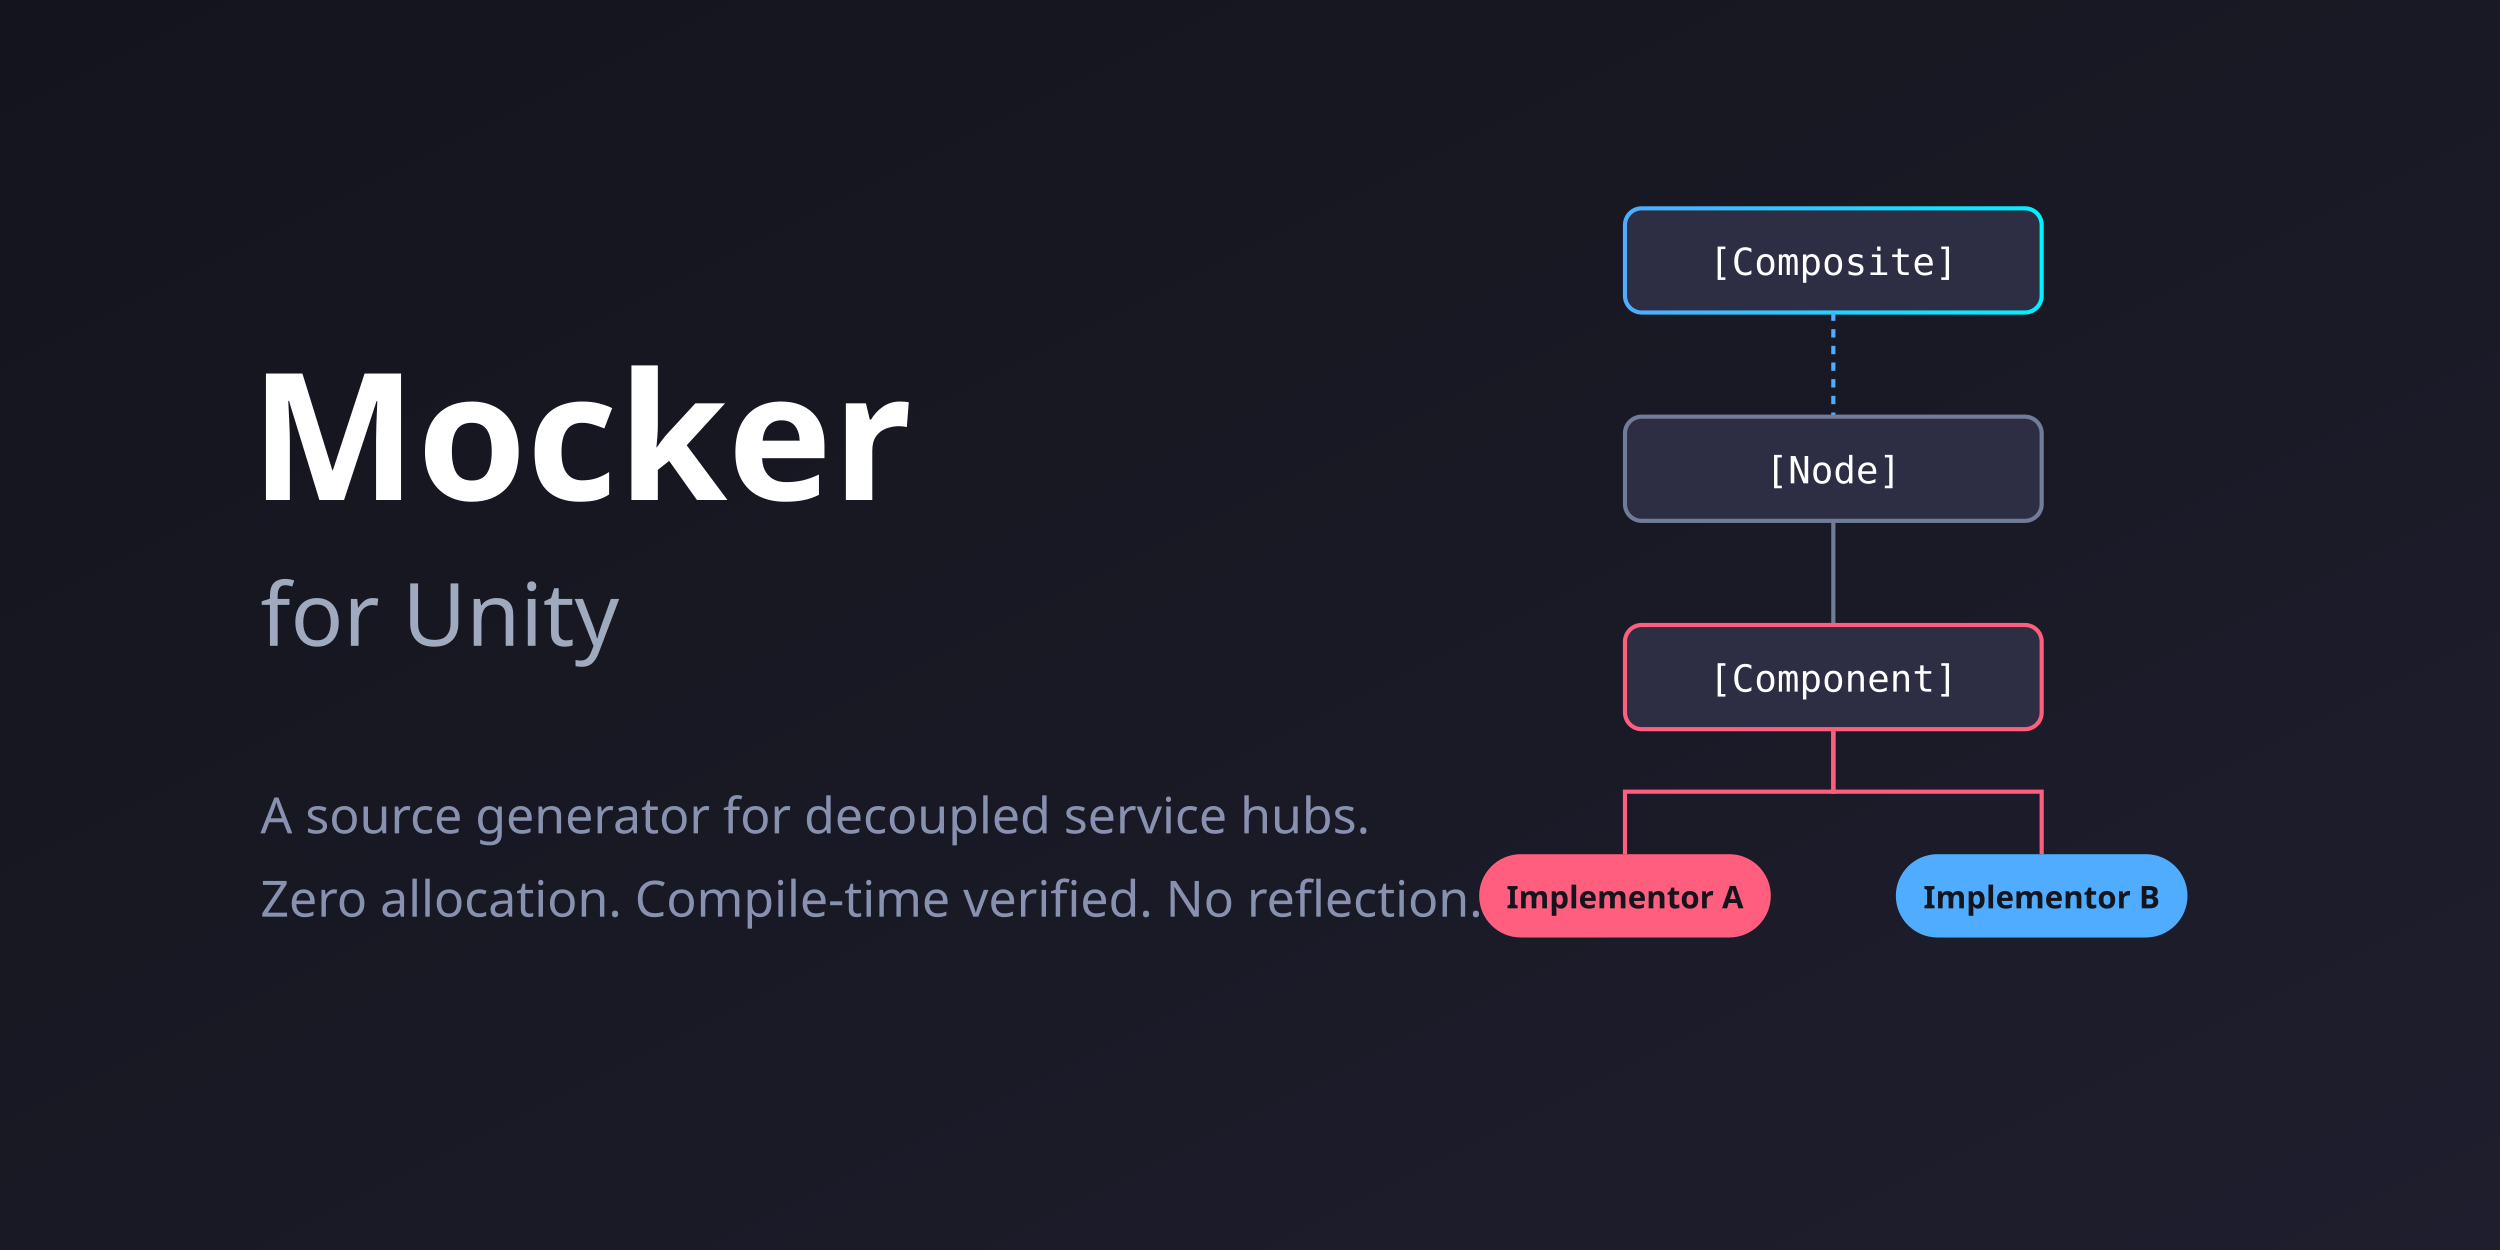
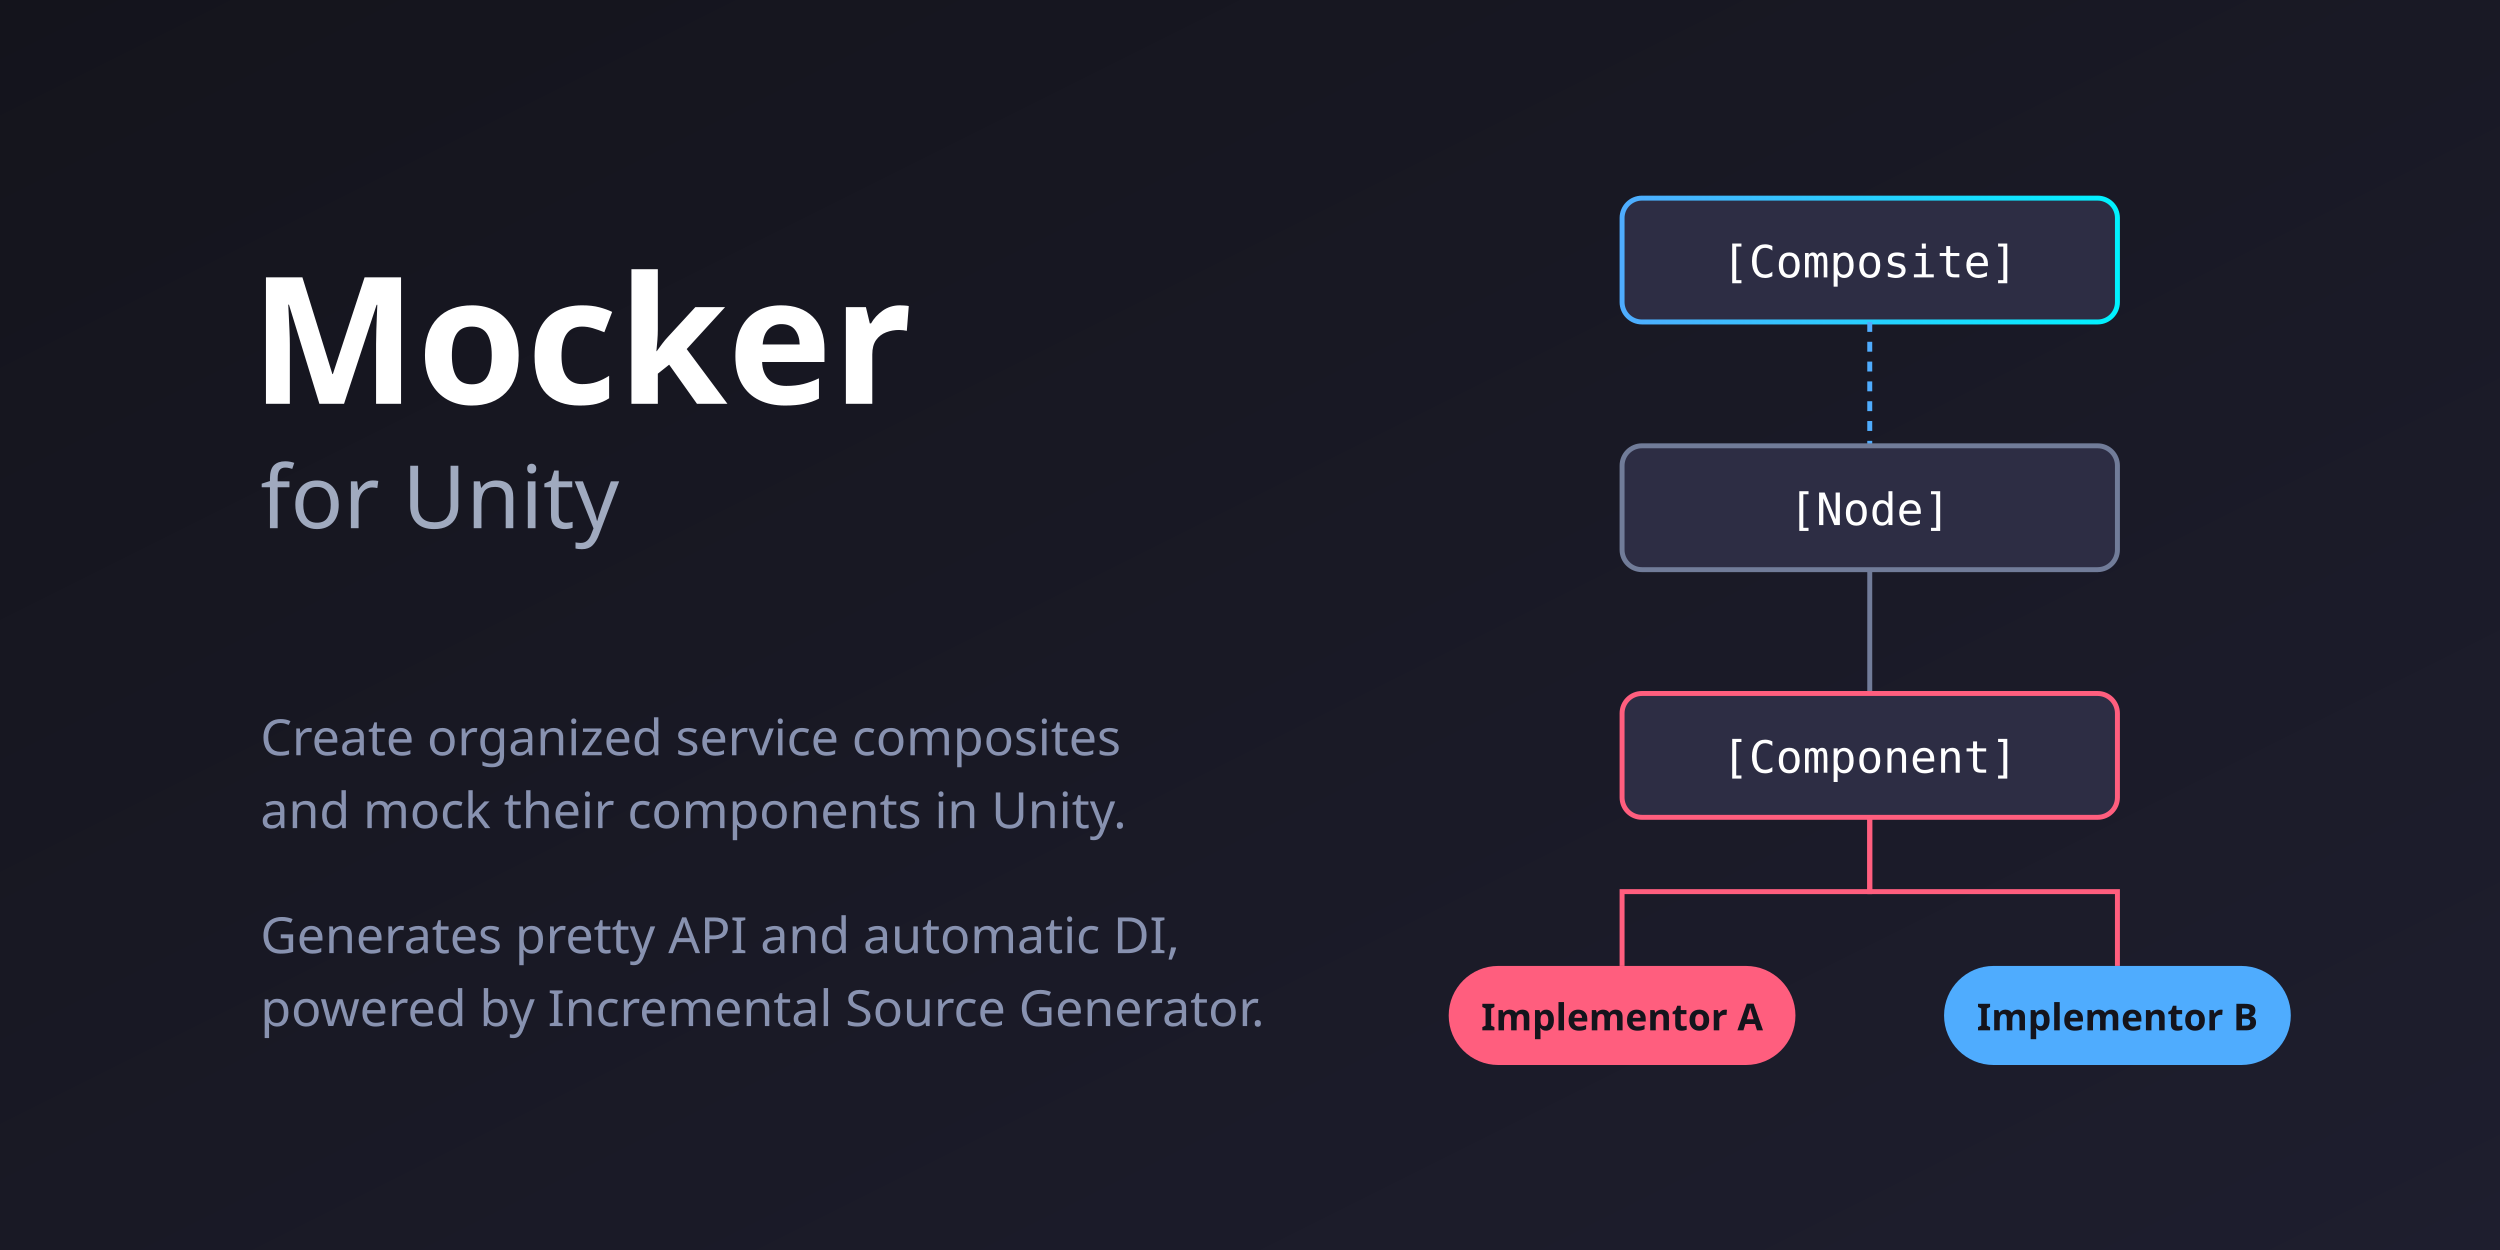
- <svg xmlns="http://www.w3.org/2000/svg" viewBox="0 0 1200 600" width="1200" height="600">
-   <defs>
+ <svg xmlns="http://www.w3.org/2000/svg" viewBox="0 0 1200 600" width="1200" height="600" version="1.1" id="svg14">
+   <defs id="defs4">
    <linearGradient id="bg" x1="0%" y1="0%" x2="100%" y2="100%">
-       <stop offset="0%" stop-color="#14141c" />
-       <stop offset="100%" stop-color="#1e1e2e" />
+       <stop offset="0%" stop-color="#14141c" id="stop1" />
+       <stop offset="100%" stop-color="#1e1e2e" id="stop2" />
    </linearGradient>
-     <linearGradient id="accent" x1="0%" y1="0%" x2="100%" y2="0%">
-       <stop offset="0%" stop-color="#4facfe" />
-       <stop offset="100%" stop-color="#00f2fe" />
+     <linearGradient id="accent" x1="-51.245" y1="-1.971" x2="51.245" y2="-1.971" gradientTransform="scale(1.970943,0.5073714)" gradientUnits="userSpaceOnUse">
+       <stop offset="0%" stop-color="#4facfe" id="stop3" />
+       <stop offset="100%" stop-color="#00f2fe" id="stop4" />
    </linearGradient>
  </defs>
-   <rect width="1200" height="600" fill="url(#bg)" />
-   <text x="120" y="240" font-family="Segoe UI, -apple-system, sans-serif" font-size="85" font-weight="bold" fill="#ffffff">Mocker</text>
-   <text x="125" y="310" font-family="Segoe UI, -apple-system, sans-serif" font-size="42" font-weight="300" fill="#a0aabf">for Unity</text>
-   <text x="125" y="400" font-family="Segoe UI, -apple-system, sans-serif" font-size="24" fill="#8892b0">A source generator for decoupled service hubs.</text>
-   <text x="125" y="440" font-family="Segoe UI, -apple-system, sans-serif" font-size="24" fill="#8892b0">Zero allocation. Compile-time verified. No reflection.</text>
-   <g transform="translate(880, 100)">
-     <rect x="-100" y="0" width="200" height="50" rx="8" fill="#2d2d44" stroke="url(#accent)" stroke-width="2" />
-     <text x="0" y="32" font-family="monospace" font-size="18" fill="#ffffff" text-anchor="middle">[Composite]</text>
-     <line x1="0" y1="50" x2="0" y2="100" stroke="#4facfe" stroke-width="2" stroke-dasharray="4" />
-     <rect x="-100" y="100" width="200" height="50" rx="8" fill="#2d2d44" stroke="#717c99" stroke-width="2" />
-     <text x="0" y="132" font-family="monospace" font-size="18" fill="#ffffff" text-anchor="middle">[Node]</text>
-     <line x1="0" y1="150" x2="0" y2="200" stroke="#717c99" stroke-width="2" />
-     <rect x="-100" y="200" width="200" height="50" rx="8" fill="#2d2d44" stroke="#ff5e7e" stroke-width="2" />
-     <text x="0" y="232" font-family="monospace" font-size="18" fill="#ffffff" text-anchor="middle">[Component]</text>
-     <path d="M 0 250 L 0 280 L -100 280 L -100 310" fill="none" stroke="#ff5e7e" stroke-width="2" />
-     <path d="M 0 250 L 0 280 L 100 280 L 100 310" fill="none" stroke="#ff5e7e" stroke-width="2" />
-     <rect x="-170" y="310" width="140" height="40" rx="20" fill="#ff5e7e" />
-     <text x="-100" y="336" font-family="sans-serif" font-size="15" font-weight="bold" fill="#14141c" text-anchor="middle">Implementor A</text>
-     <rect x="30" y="310" width="140" height="40" rx="20" fill="#4facfe" />
-     <text x="100" y="336" font-family="sans-serif" font-size="15" font-weight="bold" fill="#14141c" text-anchor="middle">Implementor B</text>
+   <rect width="1200" height="600" fill="url(#bg)" id="rect4" x="0" y="0" />
+   <text x="120" y="193.824" font-family="'Segoe UI', '-apple-system', sans-serif" font-size="85px" font-weight="bold" fill="#ffffff" id="text4">Mocker</text>
+   <text x="125" y="253.542" font-family="'Segoe UI', '-apple-system', sans-serif" font-size="42px" font-weight="300" fill="#a0aabf" id="text5">for Unity</text>
+   <text x="125" y="362.519" font-family="'Segoe UI', '-apple-system', sans-serif" font-size="24px" fill="#8892b0" id="text6">Create organized service composites</text>
+   <text x="125" y="397.519" font-family="'Segoe UI', '-apple-system', sans-serif" font-size="24px" fill="#8892b0" id="text7">and mock their components in Unity.</text>
+   <text x="125" y="457.519" font-family="'Segoe UI', '-apple-system', sans-serif" font-size="24px" fill="#8892b0" id="text8">Generates pretty API and automatic DI,</text>
+   <text x="125" y="492.519" font-family="'Segoe UI', '-apple-system', sans-serif" font-size="24px" fill="#8892b0" id="text9">powered by Incremental Source Generator.</text>
+   <g transform="matrix(1.188853,0,0,1.188853,897.4807,95.10094)" id="g14">
+     <rect x="-100" y="0" width="200" height="50" rx="8" fill="#2d2d44" stroke="url(#accent)" stroke-width="2" id="rect9" style="stroke:url(#accent)" />
+     <text x="0" y="32" font-family="monospace" font-size="18px" fill="#ffffff" text-anchor="middle" id="text10">[Composite]</text>
+     <line x1="0" y1="50" x2="0" y2="100" stroke="#4facfe" stroke-width="2" stroke-dasharray="4" id="line10" />
+     <rect x="-100" y="100" width="200" height="50" rx="8" fill="#2d2d44" stroke="#717c99" stroke-width="2" id="rect10" />
+     <text x="0" y="132" font-family="monospace" font-size="18px" fill="#ffffff" text-anchor="middle" id="text11">[Node]</text>
+     <line x1="0" y1="150" x2="0" y2="200" stroke="#717c99" stroke-width="2" id="line11" />
+     <rect x="-100" y="200" width="200" height="50" rx="8" fill="#2d2d44" stroke="#ff5e7e" stroke-width="2" id="rect11" />
+     <text x="0" y="232" font-family="monospace" font-size="18px" fill="#ffffff" text-anchor="middle" id="text12">[Component]</text>
+     <path d="m 0,250 v 30 h -100 v 30" fill="none" stroke="#ff5e7e" stroke-width="2" id="path12" />
+     <path d="m 0,250 v 30 h 100 v 30" fill="none" stroke="#ff5e7e" stroke-width="2" id="path13" />
+     <rect x="-170" y="310" width="140" height="40" rx="20" fill="#ff5e7e" id="rect13" />
+     <text x="-100" y="336" font-family="sans-serif" font-size="15px" font-weight="bold" fill="#14141c" text-anchor="middle" id="text13">Implementor A</text>
+     <rect x="30" y="310" width="140" height="40" rx="20" fill="#4facfe" id="rect14" />
+     <text x="100" y="336" font-family="sans-serif" font-size="15px" font-weight="bold" fill="#14141c" text-anchor="middle" id="text14">Implementor B</text>
  </g>
</svg>
